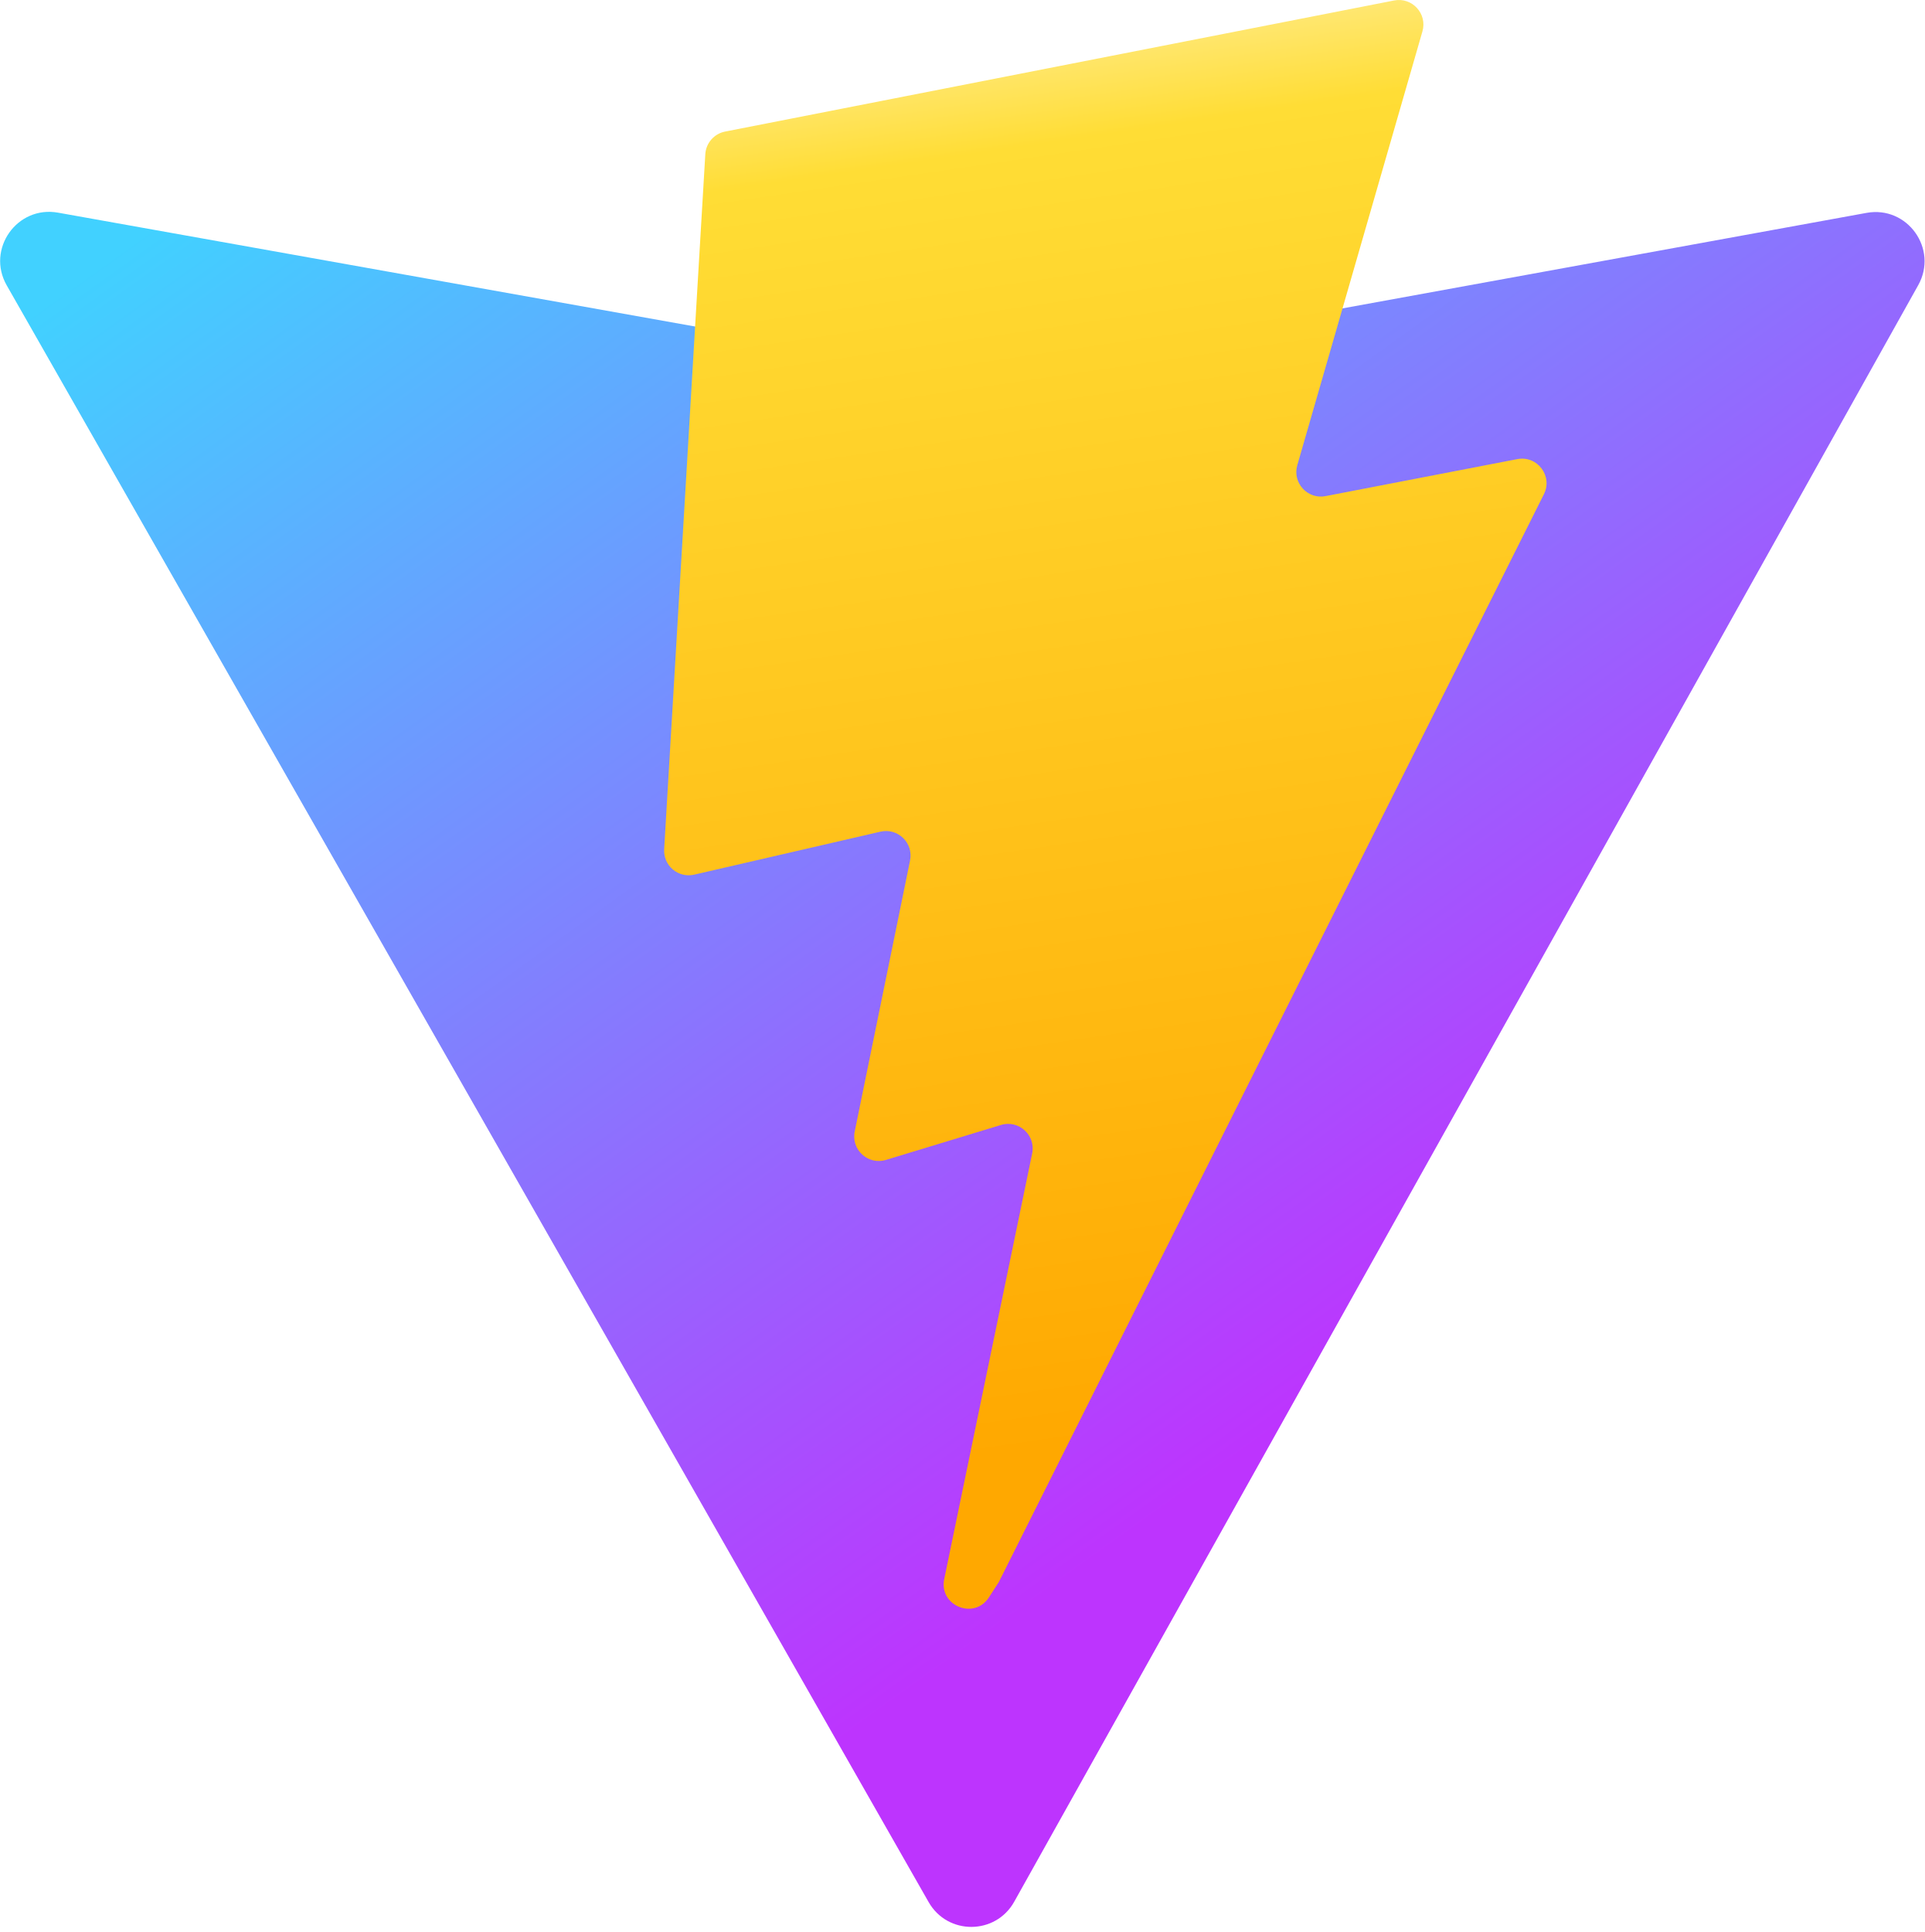
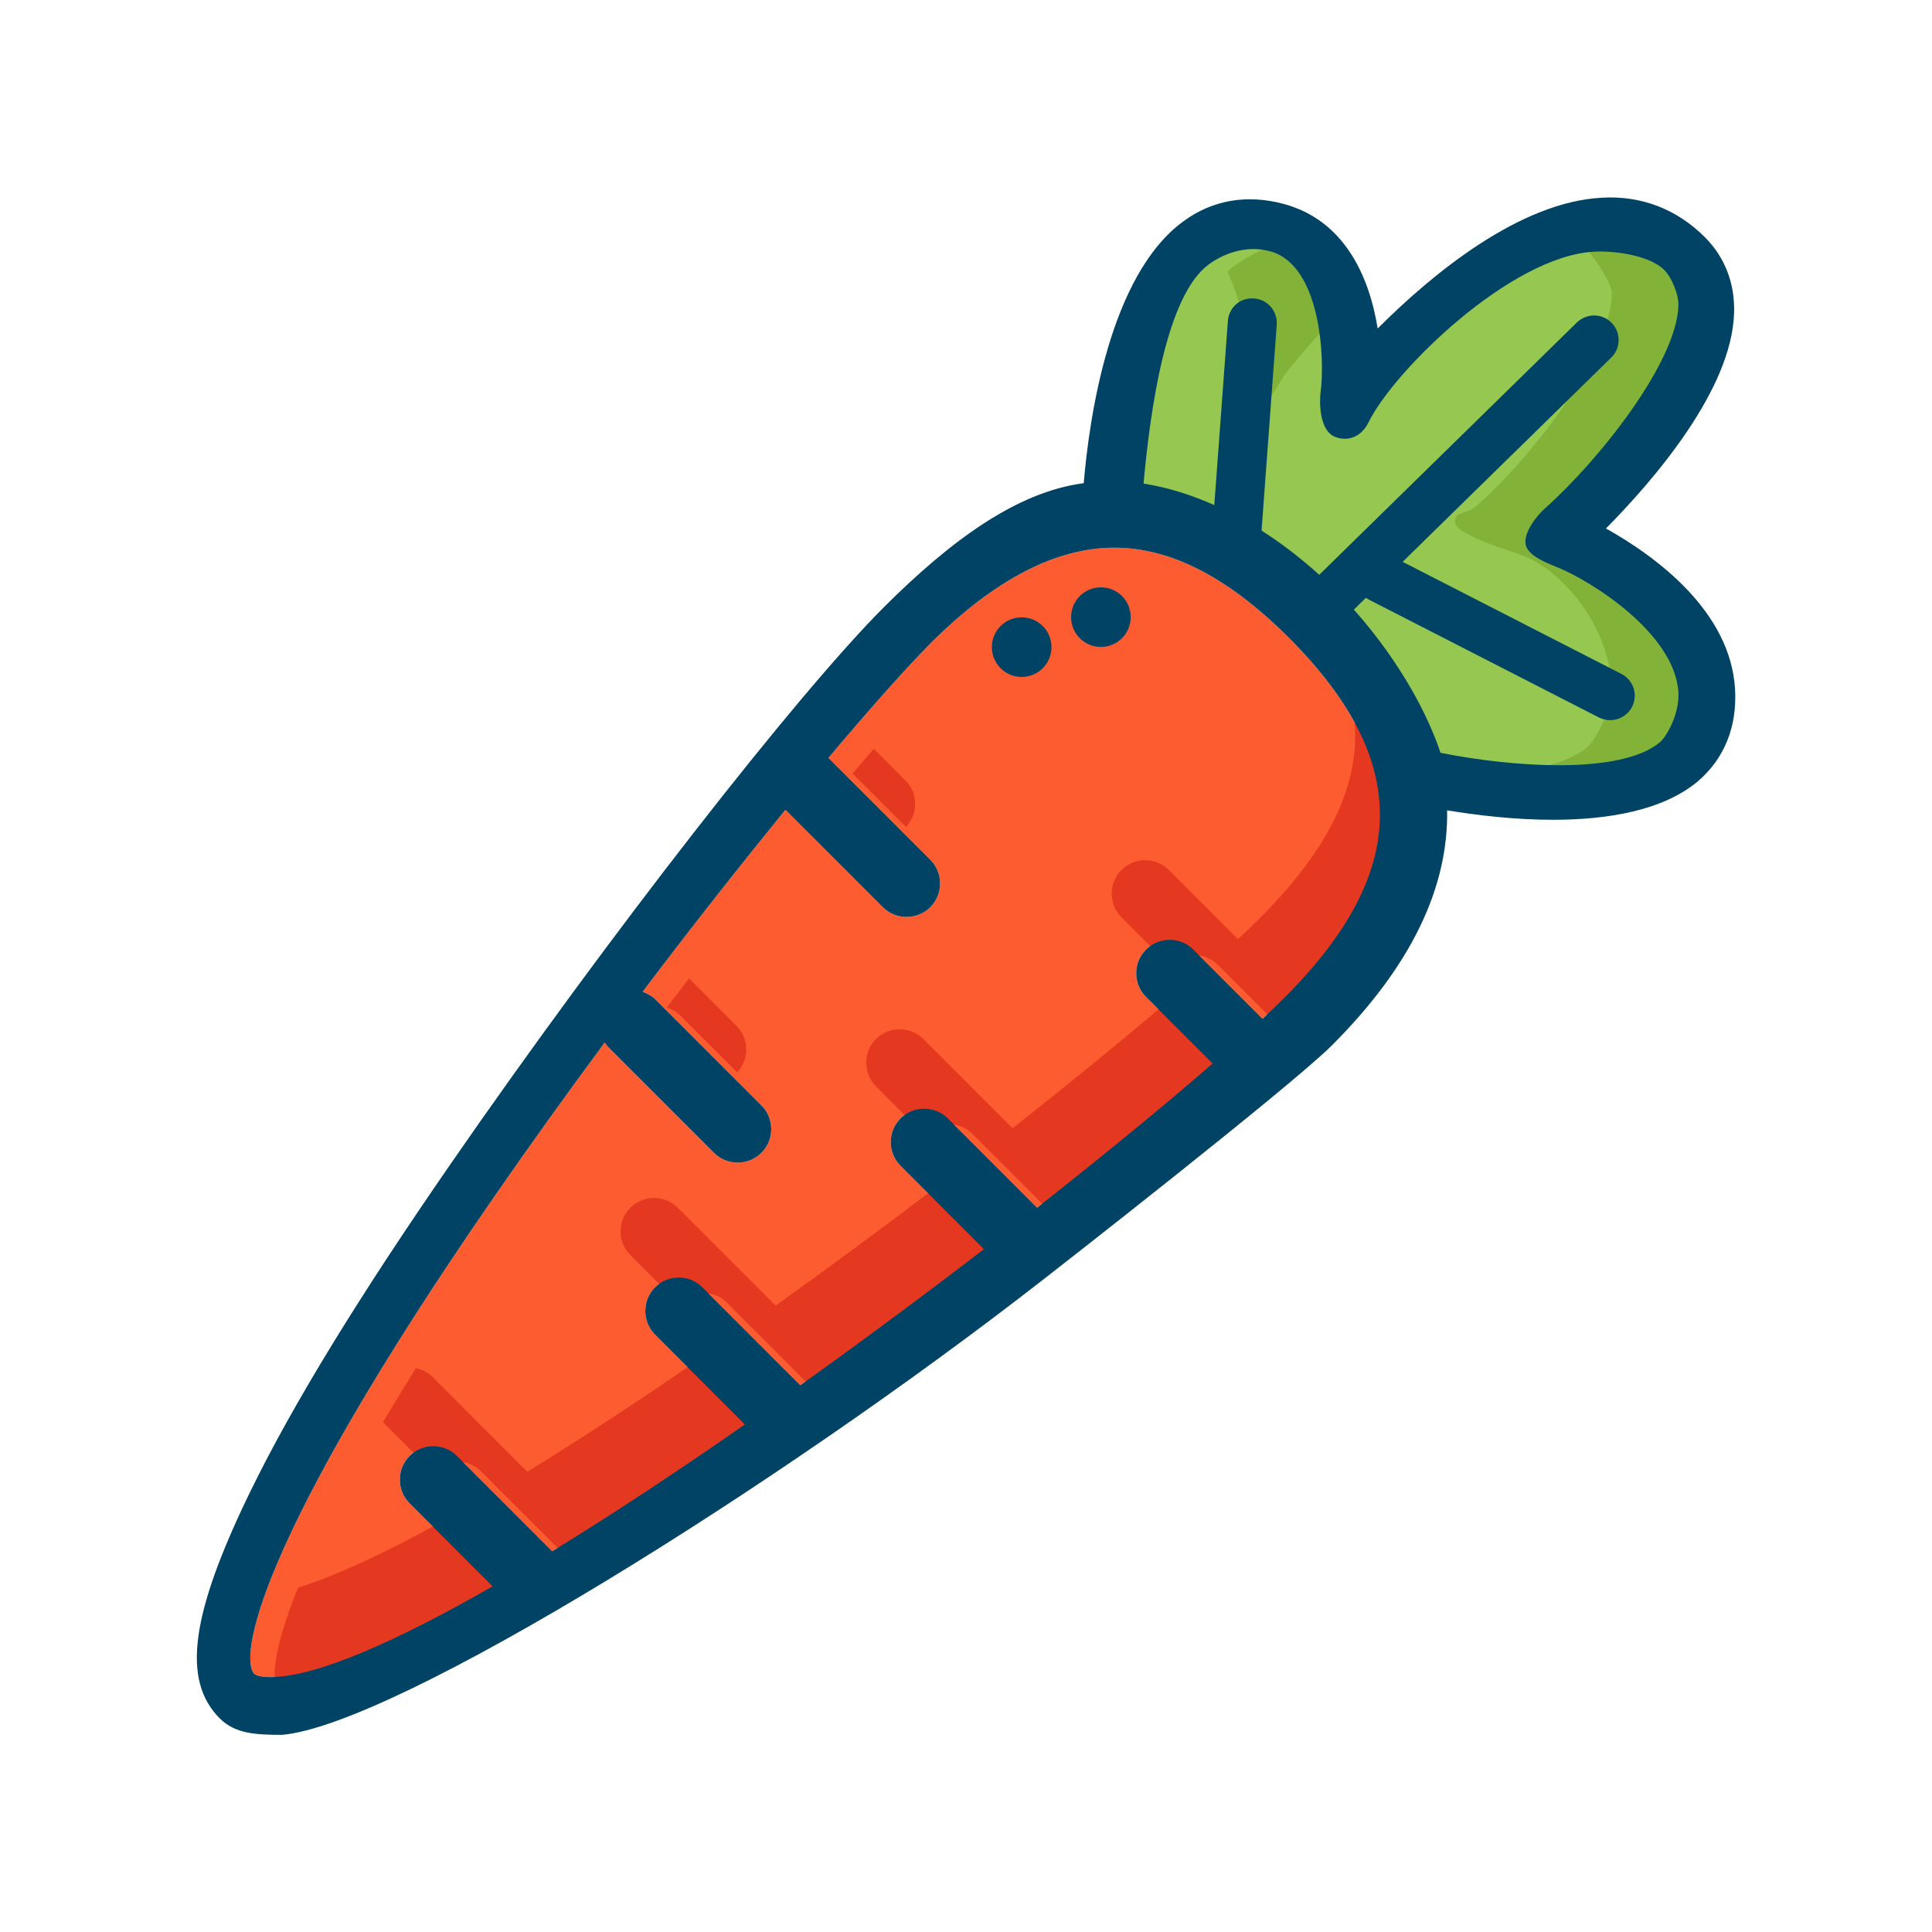
- <svg xmlns="http://www.w3.org/2000/svg" aria-hidden="true" role="img" class="iconify iconify--logos" width="31.88" height="32" preserveAspectRatio="xMidYMid meet" viewBox="0 0 256 257">
-   <defs>
-     <linearGradient id="IconifyId1813088fe1fbc01fb466" x1="-.828%" x2="57.636%" y1="7.652%" y2="78.411%">
-       <stop offset="0%" stop-color="#41D1FF" />
-       <stop offset="100%" stop-color="#BD34FE" />
-     </linearGradient>
-     <linearGradient id="IconifyId1813088fe1fbc01fb467" x1="43.376%" x2="50.316%" y1="2.242%" y2="89.03%">
-       <stop offset="0%" stop-color="#FFEA83" />
-       <stop offset="8.333%" stop-color="#FFDD35" />
-       <stop offset="100%" stop-color="#FFA800" />
-     </linearGradient>
-   </defs>
-   <path fill="url(#IconifyId1813088fe1fbc01fb466)" d="M255.153 37.938L134.897 252.976c-2.483 4.44-8.862 4.466-11.382.048L.875 37.958c-2.746-4.814 1.371-10.646 6.827-9.67l120.385 21.517a6.537 6.537 0 0 0 2.322-.004l117.867-21.483c5.438-.991 9.574 4.796 6.877 9.62Z" />
-   <path fill="url(#IconifyId1813088fe1fbc01fb467)" d="M185.432.063L96.44 17.501a3.268 3.268 0 0 0-2.634 3.014l-5.474 92.456a3.268 3.268 0 0 0 3.997 3.378l24.777-5.718c2.318-.535 4.413 1.507 3.936 3.838l-7.361 36.047c-.495 2.426 1.782 4.5 4.151 3.78l15.304-4.649c2.372-.72 4.652 1.36 4.15 3.788l-11.698 56.621c-.732 3.542 3.979 5.473 5.943 2.437l1.313-2.028l72.516-144.72c1.215-2.423-.88-5.186-3.54-4.672l-25.505 4.922c-2.396.462-4.435-1.77-3.759-4.114l16.646-57.705c.677-2.35-1.37-4.583-3.769-4.113Z" />
+ <svg xmlns="http://www.w3.org/2000/svg" width="800" height="800" class="icon" viewBox="0 0 1024 1024">
+   <path fill="#FC5C30" d="M680.7 528.9c-3.4 3.4-7.3 7.1-11.5 11.1l-36.7-36.7c-6.9-6.9-18.2-6.9-25.1 0-6.9 6.9-6.9 18.2 0 25.1l35.3 35.3c-25 21.8-57.1 48.1-93 76.4l-47.3-47.3c-6.9-6.9-18.2-6.9-25.1 0-6.9 6.9-6.9 18.2 0 25.1l44.2 44.2c-31 23.8-64 48.3-97.3 72.1l-51.9-51.9c-6.9-6.9-18.2-6.9-25.1 0-6.9 6.9-6.9 18.2 0 25.1l47.6 47.6c-35 24.4-69.8 47.4-102.1 67.2l-50.5-50.5c-6.9-6.9-18.2-6.9-25.1 0-6.9 6.9-6.9 18.2 0 25.1l44 44c-51 29.2-93.5 48.1-117.8 48.1-5.3 0-7.8-1.1-8.5-1.7-7.8-7.8-.3-68.5 127-252.7 19.3-27.9 39.1-55.4 58.7-81.9.6.9 1.3 1.7 2 2.5l55.9 55.9c3.5 3.5 8 5.2 12.6 5.2 4.5 0 9.1-1.7 12.6-5.2 6.9-6.9 6.9-18.2 0-25.1L347.7 530c-2-2-4.5-3.4-7.1-4.3 26.7-35.4 52.6-68.1 75.7-96.5l51.6 51.6c3.5 3.5 8 5.2 12.6 5.2s9.1-1.7 12.6-5.2c6.9-6.9 6.9-18.2 0-25.1l-54-54c22.8-27.1 41.7-48.2 54.1-60.7 33.6-33.6 66.4-50.7 97.3-50.7 30.2 0 60.6 15.7 93 48.1 64.7 65.1 63.9 123.8-2.8 190.5z" />
+   <path fill="#E53820" d="M279.5 780.1 229 729.6c-2.5-2.5-5.5-3.7-8.6-4.4-6.2 10-12 19.5-17.3 28.4.3.4.4.8.8 1.1l25.7 25.7c.1-.2.2-.4.3-.5 6.9-6.9 18.2-6.9 25.1 0l50.5 50.5c32.4-19.8 67.1-42.9 102.1-67.2l-40.4-40.4c-30.1 20.6-59.8 40.1-87.7 57.3zM158 841.5c-14.1 34.6-14 50.3-10.3 54 .6.6 3.2 1.7 8.5 1.7 24.3 0 66.9-18.9 117.8-48.1l-41.6-41.6c-28.8 15.8-54.1 27.6-74.4 34zm321.9-427.8-16.8-16.8c-3.6 4.2-7.3 8.6-11.2 13.1l28.3 28.3c6.5-7 6.5-17.9-.3-24.6zM360.5 538.2l30.2 30.2c6.5-7 6.5-17.8-.3-24.6l-25.2-25.2c-3.9 5.1-7.8 10.1-11.7 15.4 2.5.8 5 2.2 7 4.2zm355.3-169.5c9.2 38.5-6.8 76.7-48.1 118-3.4 3.4-7.3 7.1-11.5 11.1l-36.7-36.7c-6.9-6.9-18.2-6.9-25.1 0-6.9 6.9-6.9 18.2 0 25.1l25.7 25.7c.1-.2.2-.4.3-.5 6.9-6.9 18.2-6.9 25.1 0l36.7 36.7c4.2-4 8.2-7.7 11.5-11.1 59.2-59.1 66.4-111.9 22.1-168.3zM411.1 692l-51.9-51.9c-6.9-6.9-18.2-6.9-25.1 0-6.9 6.9-6.9 18.2 0 25.1l25.7 25.7c.1-.2.2-.4.3-.5 6.9-6.9 18.2-6.9 25.1 0l51.9 51.9c33.3-23.8 66.3-48.3 97.3-72.1l-39.8-39.8c-26.9 20.5-55.1 41.3-83.5 61.6zm206.3-159.9c-23 19.6-50.3 41.9-80.7 65.9l-47.3-47.3c-6.9-6.9-18.2-6.9-25.1 0-6.9 6.9-6.9 18.2 0 25.1l25.7 25.7c.1-.2.2-.4.3-.5 6.9-6.9 18.2-6.9 25.1 0l47.3 47.3c35.9-28.2 68-54.6 93-76.4l-35.3-35.3c-1.3-1.3-2.2-2.9-3-4.5z" />
+   <path fill="#95C751" d="M886.7 405.6c-22.3 18.7-86.1 17.2-126.9 8.9-9.3-28.4-29-70.4-57-98.4-35.4-35.4-70.2-55.4-105.9-61.1 3.9-42.7 16.7-101.4 41-119.3 7.3-5.4 20.9-14 30.8-11.2 28.7 7.9 41 65.1 38.6 83.4-1.1 8.5-7.5 14.7.4 18.1 7.9 3.4 14.6-13 19.9-19.7 20.9-26.1 69.7-79.7 117.2-82.3 11.9-.6 32.4 8.6 40.9 17 4 4 14.2 18.2 14 24.6-1 32.7-41.4 85.2-72 112.3-5 4.4-12.1 2.4-11 8.9 1.1 6.5 30.5 15 36.7 17.5 18.9 7.6 44.2 34.8 46.3 68.7.8 12.3-9 29.2-13 32.6z" />
+   <path fill="#83B238" d="M662 198.4c-1.1 8.5-7.5 14.7.4 18.1 7.9 3.4 14.6-13 19.9-19.7 7.2-9 17.9-21.4 30.6-33.7-6.4-15.5-16-29-28.9-32.6-9.9-2.8-23.5 5.9-30.8 11.2-.9.7-1.7 1.5-2.6 2.2 9 19.7 12.7 43.8 11.4 54.5zm206.7 111.8c-6.2-2.5-35.6-11-36.7-17.5-1.1-6.5 6-4.6 11-8.9 30.6-27.1 71-79.6 72-112.3.2-6.4-10-20.6-14-24.6-8.4-8.4-29-17.6-40.9-17-6.1.3-12.2 1.5-18.2 3.4 4.6 5.4 12.6 17.1 12.4 22.8-1 32.7-41.4 85.2-72 112.3-5 4.4-12.1 2.4-11 8.9 1.1 6.5 30.5 15 36.7 17.5 18.9 7.6 44.2 34.8 46.3 68.7.7 12.3-9 29.1-13 32.5-13.2 11-40.8 15-69.7 14.7 1.2 3.3 2.4 6.6 3.4 9.7 40.8 8.3 104.6 9.8 126.9-8.9 4-3.4 13.8-20.2 13-32.5-1.9-33.9-27.2-61.1-46.2-68.8z" />
+   <path fill="#004364" d="M919.6 365.1c-2.5-41.1-41.6-70-68.4-85 25.5-25.8 66.7-73.6 67.9-114.2.5-15.7-4.9-29.6-15.5-40.2-14.9-14.9-33.8-22.2-54.8-20.9-43.4 2.4-89.2 39.9-118.6 69.3-4.7-28.9-18.3-57.3-49.4-65.9-19.6-5.4-38.2-2.3-53.7 9.2-39.1 28.6-49.8 104.4-52.7 138.7-35.5 4.6-70.6 30.5-105.9 65.7-45.9 45.9-146 174-230 295.6-48.5 70.2-83.4 127.1-106 173.5-31.2 64.2-36.4 99.5-16 119.9 8.1 8.1 18.9 8.7 33.1 8.7 60.2-5.4 262.3-131.3 403.7-241.6.3-.2 130.3-101.5 152.7-123.9 41.5-41.5 61.7-83.1 61-124.5 15.2 2.5 35.4 5 56.1 5 28.5 0 58-4.7 76.7-20.3 14.1-12 21-29 19.8-49.1zM680.7 528.9c-3.4 3.4-7.3 7.1-11.5 11.1l-36.7-36.7c-6.9-6.9-18.2-6.9-25.1 0-6.9 6.9-6.9 18.2 0 25.1l35.3 35.3c-25 21.8-57.1 48.1-93 76.4l-47.3-47.3c-6.9-6.9-18.2-6.9-25.1 0-6.9 6.9-6.9 18.2 0 25.1l44.2 44.2c-31 23.8-64 48.3-97.3 72.1l-51.9-51.9c-6.9-6.9-18.2-6.9-25.1 0-6.9 6.9-6.9 18.2 0 25.1l47.6 47.6c-35 24.4-69.8 47.4-102.1 67.2l-50.5-50.5c-6.9-6.9-18.2-6.9-25.1 0-6.9 6.9-6.9 18.2 0 25.1l44 44c-51 29.2-93.5 48.1-117.8 48.1-5.3 0-7.8-1.1-8.5-1.7-7.8-7.8-.3-68.5 127-252.7 19.3-27.9 39.1-55.4 58.7-81.9.6.9 1.3 1.7 2 2.5l55.9 55.9c3.5 3.5 8 5.2 12.6 5.2 4.5 0 9.1-1.7 12.6-5.2 6.9-6.9 6.9-18.2 0-25.1L347.7 530c-2-2-4.5-3.4-7.1-4.3 26.7-35.4 52.6-68.1 75.7-96.5l51.6 51.6c3.5 3.5 8 5.2 12.6 5.2s9.1-1.7 12.6-5.2c6.9-6.9 6.9-18.2 0-25.1l-54-54c22.8-27.1 41.7-48.2 54.1-60.7 33.6-33.6 66.4-50.7 97.3-50.7 30.2 0 60.6 15.7 93 48.1 64.7 65.1 63.9 123.8-2.8 190.5zm199.1-135.5c-20.7 17.4-78.4 13.2-116.3 5.6-8.7-26.4-28.9-59.4-55-85.5-32.9-32.9-69.3-51.9-102.4-57.2 3.6-39.7 12-99.6 34.6-116.2 6.8-5 19.2-10.7 32.9-6.8 26.6 7.7 28.6 57.1 26.4 74.1-1 7.9 0 20.9 7.3 24 7.3 3.1 14.4-.2 17.9-7.3 13.6-27.8 75.5-88.3 119.6-90.7 11-.6 29.6 1.9 37.4 9.8 3.7 3.7 7.6 12.8 7.4 18.7-.9 30.3-42.4 82.4-70.8 107.6-4.6 4.1-11.2 12.8-10.2 18.9 1 6.1 11 9.9 16.7 12.2 17.6 7.1 62.3 34.8 64.3 66.3.6 11.4-6.1 23.3-9.8 26.5z" />
+   <path fill="#004364" d="M525.7 343a15.8 15.8 0 1 0 31.6 0 15.8 15.8 0 1 0-31.6 0ZM567.7 327.1a15.8 15.8 0 1 0 31.6 0 15.8 15.8 0 1 0-31.6 0ZM694.8 340.2c-3.4 0-6.7-1.3-9.3-3.9-5-5.1-5-13.4.2-18.4l150.1-147c5.2-5 13.4-4.9 18.4.2 5 5.1 5 13.4-.2 18.4l-150.1 147c-2.5 2.4-5.8 3.7-9.1 3.7z" />
+   <path fill="#004364" d="M853.4 381.7c-2 0-4-.5-5.9-1.4l-122-62.5c-6.4-3.3-8.9-11.1-5.6-17.5 3.3-6.4 11.1-8.9 17.5-5.6l122 62.5c6.4 3.3 8.9 11.1 5.6 17.5-2.3 4.4-6.9 7-11.6 7zM655.7 293.9h-1c-7.2-.5-12.5-6.8-12-13.9l8.1-109.8c.5-7.2 6.5-12.6 13.9-12 7.2.5 12.5 6.8 12 13.9l-8.1 109.8c-.4 6.8-6.1 12-12.9 12z" />
</svg>
